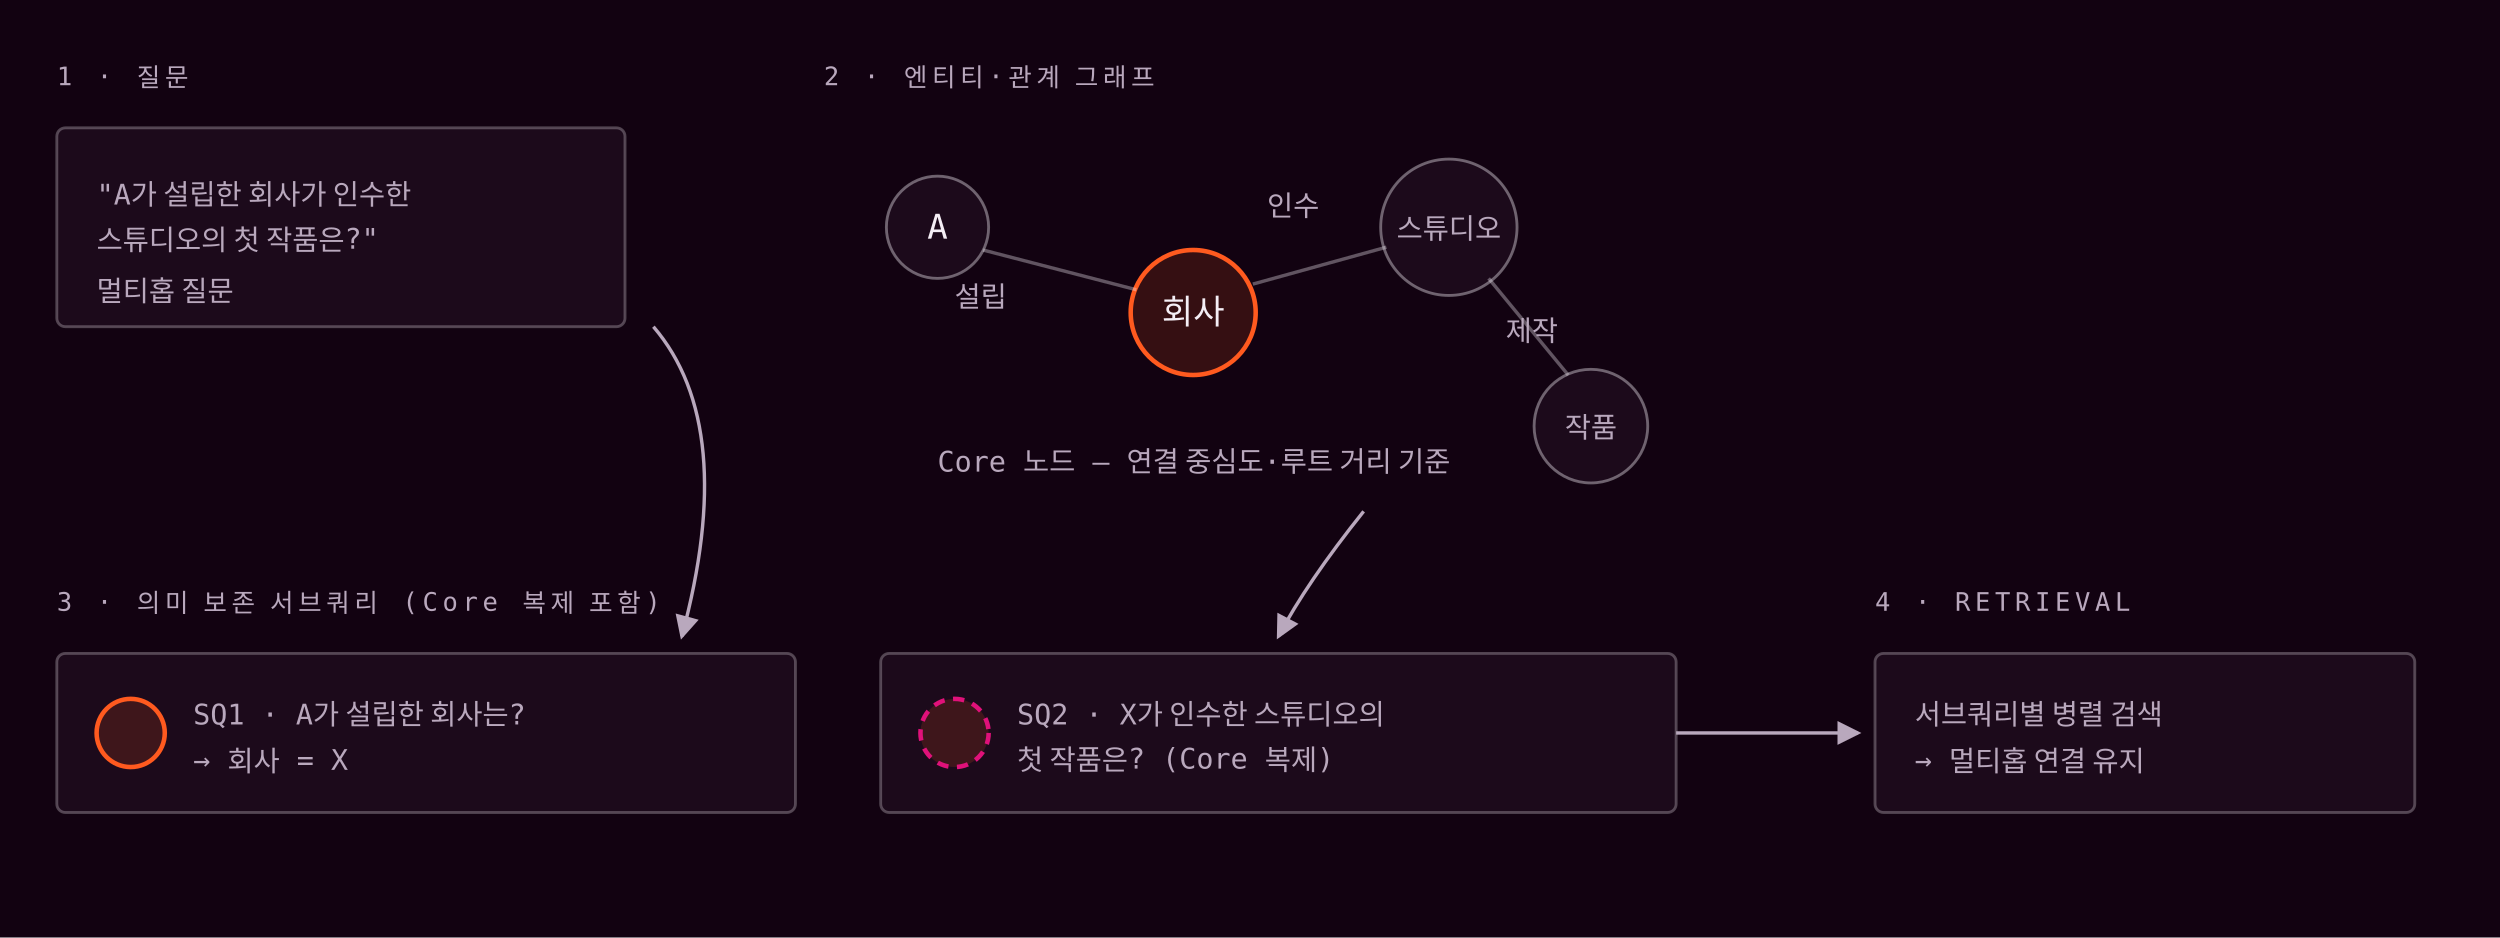
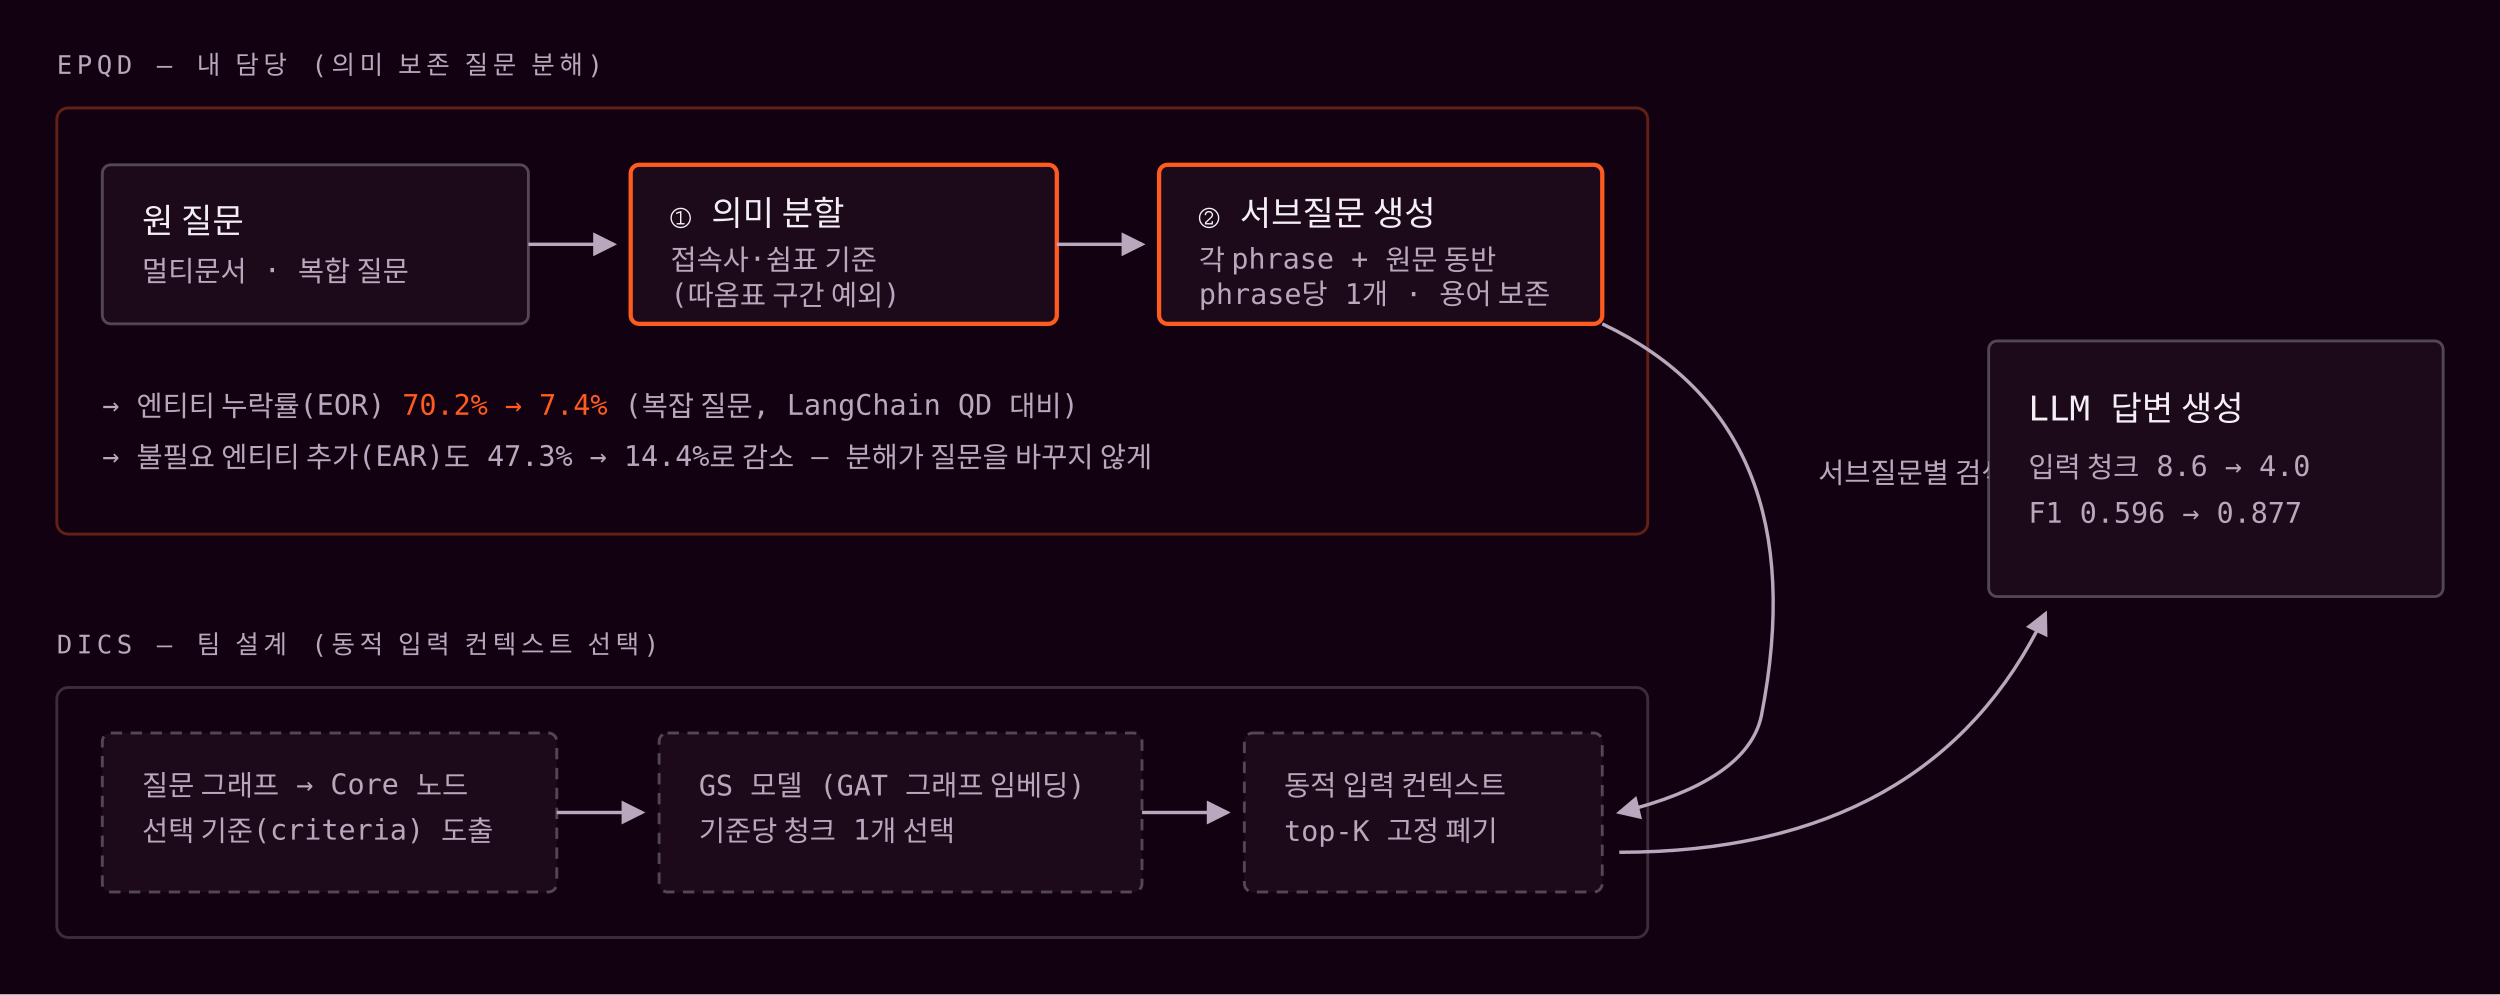
- <svg xmlns="http://www.w3.org/2000/svg" viewBox="0 0 880 330" font-family="ui-monospace,SFMono-Regular,Menlo,monospace">
+ <svg xmlns="http://www.w3.org/2000/svg" viewBox="0 0 880 350" font-family="ui-monospace,SFMono-Regular,Menlo,monospace">
  <style>
    .lbl{fill:#f4eef5;font-size:12px}
    .sub{fill:#b9a8bd;font-size:10px}
    .lane{fill:#b9a8bd;font-size:9px;letter-spacing:.18em}
-     .edge{stroke:rgba(244,238,245,.35);stroke-width:1.2;fill:none}
-     .arrow{stroke:#b9a8bd;stroke-width:1.2;fill:none;marker-end:url(#a2)}
-     .node{fill:#1c0a1b;stroke:rgba(244,238,245,.4)}
-     .core{fill:rgba(255,90,31,.15);stroke:#ff5a1f;stroke-width:1.6}
-     .dup{stroke:#e0117a;stroke-dasharray:4 3}
+     .arrow{stroke:#b9a8bd;stroke-width:1.2;fill:none;marker-end:url(#a3)}
+     .box{fill:#1c0a1b;stroke:rgba(244,238,245,.28)}
+     .mine{stroke:#ff5a1f;stroke-width:1.5}
+     .team{stroke:rgba(244,238,245,.28);stroke-dasharray:4 3}
  </style>
  <defs>
-     <marker id="a2" markerWidth="7" markerHeight="7" refX="6" refY="3.5" orient="auto">
+     <marker id="a3" markerWidth="7" markerHeight="7" refX="6" refY="3.5" orient="auto">
      <path d="M0 0L7 3.5L0 7Z" fill="#b9a8bd" />
    </marker>
  </defs>
-   <rect width="880" height="330" fill="#120211" />
-   <text class="lane" x="20" y="30">1 · 질문</text>
-   <rect x="20" y="45" width="200" height="70" rx="3" fill="#1c0a1b" stroke="rgba(244,238,245,.28)" />
-   <text class="sub" x="34" y="72" fill="#f4eef5">"A가 설립한 회사가 인수한</text>
-   <text class="sub" x="34" y="88" fill="#f4eef5">스튜디오의 첫 작품은?"</text>
-   <text class="sub" x="34" y="106">멀티홉 질문</text>
-   <text class="lane" x="290" y="30">2 · 엔티티·관계 그래프</text>
-   <g>
-     <circle class="node" cx="330" cy="80" r="18" />
-     <text class="lbl" x="330" y="84" text-anchor="middle">A</text>
-     <circle class="core" cx="420" cy="110" r="22" />
-     <text class="lbl" x="420" y="114" text-anchor="middle">회사</text>
-     <circle class="node" cx="510" cy="80" r="24" />
-     <text class="sub" x="510" y="84" text-anchor="middle" fill="#f4eef5">스튜디오</text>
-     <circle class="node" cx="560" cy="150" r="20" />
-     <text class="sub" x="560" y="154" text-anchor="middle" fill="#f4eef5">작품</text>
-     <path class="edge" d="M346 88 L400 102" />
-     <path class="edge" d="M441 100 L488 87" />
-     <path class="edge" d="M524 98 L552 132" />
-     <text class="sub" x="336" y="108">설립</text>
-     <text class="sub" x="446" y="76">인수</text>
-     <text class="sub" x="530" y="120">제작</text>
-     <text class="sub" x="330" y="166" fill="#ff5a1f">Core 노드 — 연결 중심도·루트 거리 기준</text>
-   </g>
-   <text class="lane" x="20" y="215">3 · 의미 보존 서브쿼리 (Core 복제 포함)</text>
-   <g>
-     <rect x="20" y="230" width="260" height="56" rx="3" fill="#1c0a1b" stroke="rgba(244,238,245,.28)" />
-     <circle class="core" cx="46" cy="258" r="12" />
-     <text class="sub" x="68" y="255" fill="#f4eef5">SQ1 · A가 설립한 회사는?</text>
-     <text class="sub" x="68" y="271">→ 회사 = X</text>
-     <rect x="310" y="230" width="280" height="56" rx="3" fill="#1c0a1b" stroke="rgba(244,238,245,.28)" />
-     <circle class="core dup" cx="336" cy="258" r="12" fill="rgba(255,90,31,.15)" />
-     <text class="sub" x="358" y="255" fill="#f4eef5">SQ2 · X가 인수한 스튜디오의</text>
-     <text class="sub" x="358" y="271" fill="#f4eef5">첫 작품은? (Core 복제)</text>
-   </g>
-   <path class="arrow" d="M230 115 Q260 150 240 224" />
-   <path class="arrow" d="M480 180 Q460 205 450 224" />
-   <text class="lane" x="660" y="215">4 · RETRIEVAL</text>
-   <rect x="660" y="230" width="190" height="56" rx="3" fill="#1c0a1b" stroke="rgba(244,238,245,.28)" />
-   <text class="sub" x="674" y="255" fill="#f4eef5">서브쿼리별 병렬 검색</text>
-   <text class="sub" x="674" y="271">→ 멀티홉 연결 유지</text>
-   <path class="arrow" d="M590 258 H654" />
+   <rect width="880" height="350" fill="#120211" />
+   <text class="lane" x="20" y="26" fill="#ff5a1f">EPQD — 내 담당 (의미 보존 질문 분해)</text>
+   <rect x="20" y="38" width="560" height="150" rx="4" fill="none" stroke="rgba(255,90,31,.35)" />
+   <rect class="box" x="36" y="58" width="150" height="56" rx="3" />
+   <text class="lbl" x="50" y="82">원 질문</text>
+   <text class="sub" x="50" y="99">멀티문서 · 복합 질문</text>
+   <rect class="box mine" x="222" y="58" width="150" height="56" rx="3" />
+   <text class="lbl" x="236" y="79">① 의미 분할</text>
+   <text class="sub" x="236" y="95">접속사·쉼표 기준</text>
+   <text class="sub" x="236" y="107">(따옴표 구간 예외)</text>
+   <rect class="box mine" x="408" y="58" width="156" height="56" rx="3" />
+   <text class="lbl" x="422" y="79">② 서브질문 생성</text>
+   <text class="sub" x="422" y="95">각 phrase + 원문 동반</text>
+   <text class="sub" x="422" y="107">phrase당 1개 · 용어 보존</text>
+   <path class="arrow" d="M186 86H216" />
+   <path class="arrow" d="M372 86H402" />
+   <text class="sub" x="36" y="146">→ 엔티티 누락률(EOR) <tspan fill="#ff5a1f">70.2% → 7.4%</tspan> (복잡 질문, LangChain QD 대비)</text>
+   <text class="sub" x="36" y="164">→ 불필요 엔티티 추가(EAR)도 47.3% → 14.4%로 감소 — 분해가 질문을 바꾸지 않게</text>
+   <text class="lane" x="20" y="230">DICS — 팀 설계 (동적 입력 컨텍스트 선택)</text>
+   <rect x="20" y="242" width="560" height="88" rx="4" fill="none" stroke="rgba(244,238,245,.18)" />
+   <rect class="box team" x="36" y="258" width="160" height="56" rx="3" />
+   <text class="sub" x="50" y="280" fill="#f4eef5">질문 그래프 → Core 노드</text>
+   <text class="sub" x="50" y="296">선택 기준(criteria) 도출</text>
+   <rect class="box team" x="232" y="258" width="170" height="56" rx="3" />
+   <text class="sub" x="246" y="280" fill="#f4eef5">GS 모델 (GAT 그래프 임베딩)</text>
+   <text class="sub" x="246" y="296">기준당 청크 1개 선택</text>
+   <rect class="box team" x="438" y="258" width="126" height="56" rx="3" />
+   <text class="sub" x="452" y="280" fill="#f4eef5">동적 입력 컨텍스트</text>
+   <text class="sub" x="452" y="296">top-K 고정 폐기</text>
+   <path class="arrow" d="M196 286H226" />
+   <path class="arrow" d="M402 286H432" />
+   <path class="arrow" d="M564 114 Q640 150 620 252 Q615 275 570 286" />
+   <text class="sub" x="640" y="170">서브질문별 검색 →</text>
+   <rect class="box" x="700" y="120" width="160" height="90" rx="3" />
+   <text class="lbl" x="714" y="148">LLM 답변 생성</text>
+   <text class="sub" x="714" y="168">입력 청크 8.6 → 4.0</text>
+   <text class="sub" x="714" y="184">F1 0.596 → 0.877</text>
+   <path class="arrow" d="M570 300 Q680 300 720 216" />
</svg>
